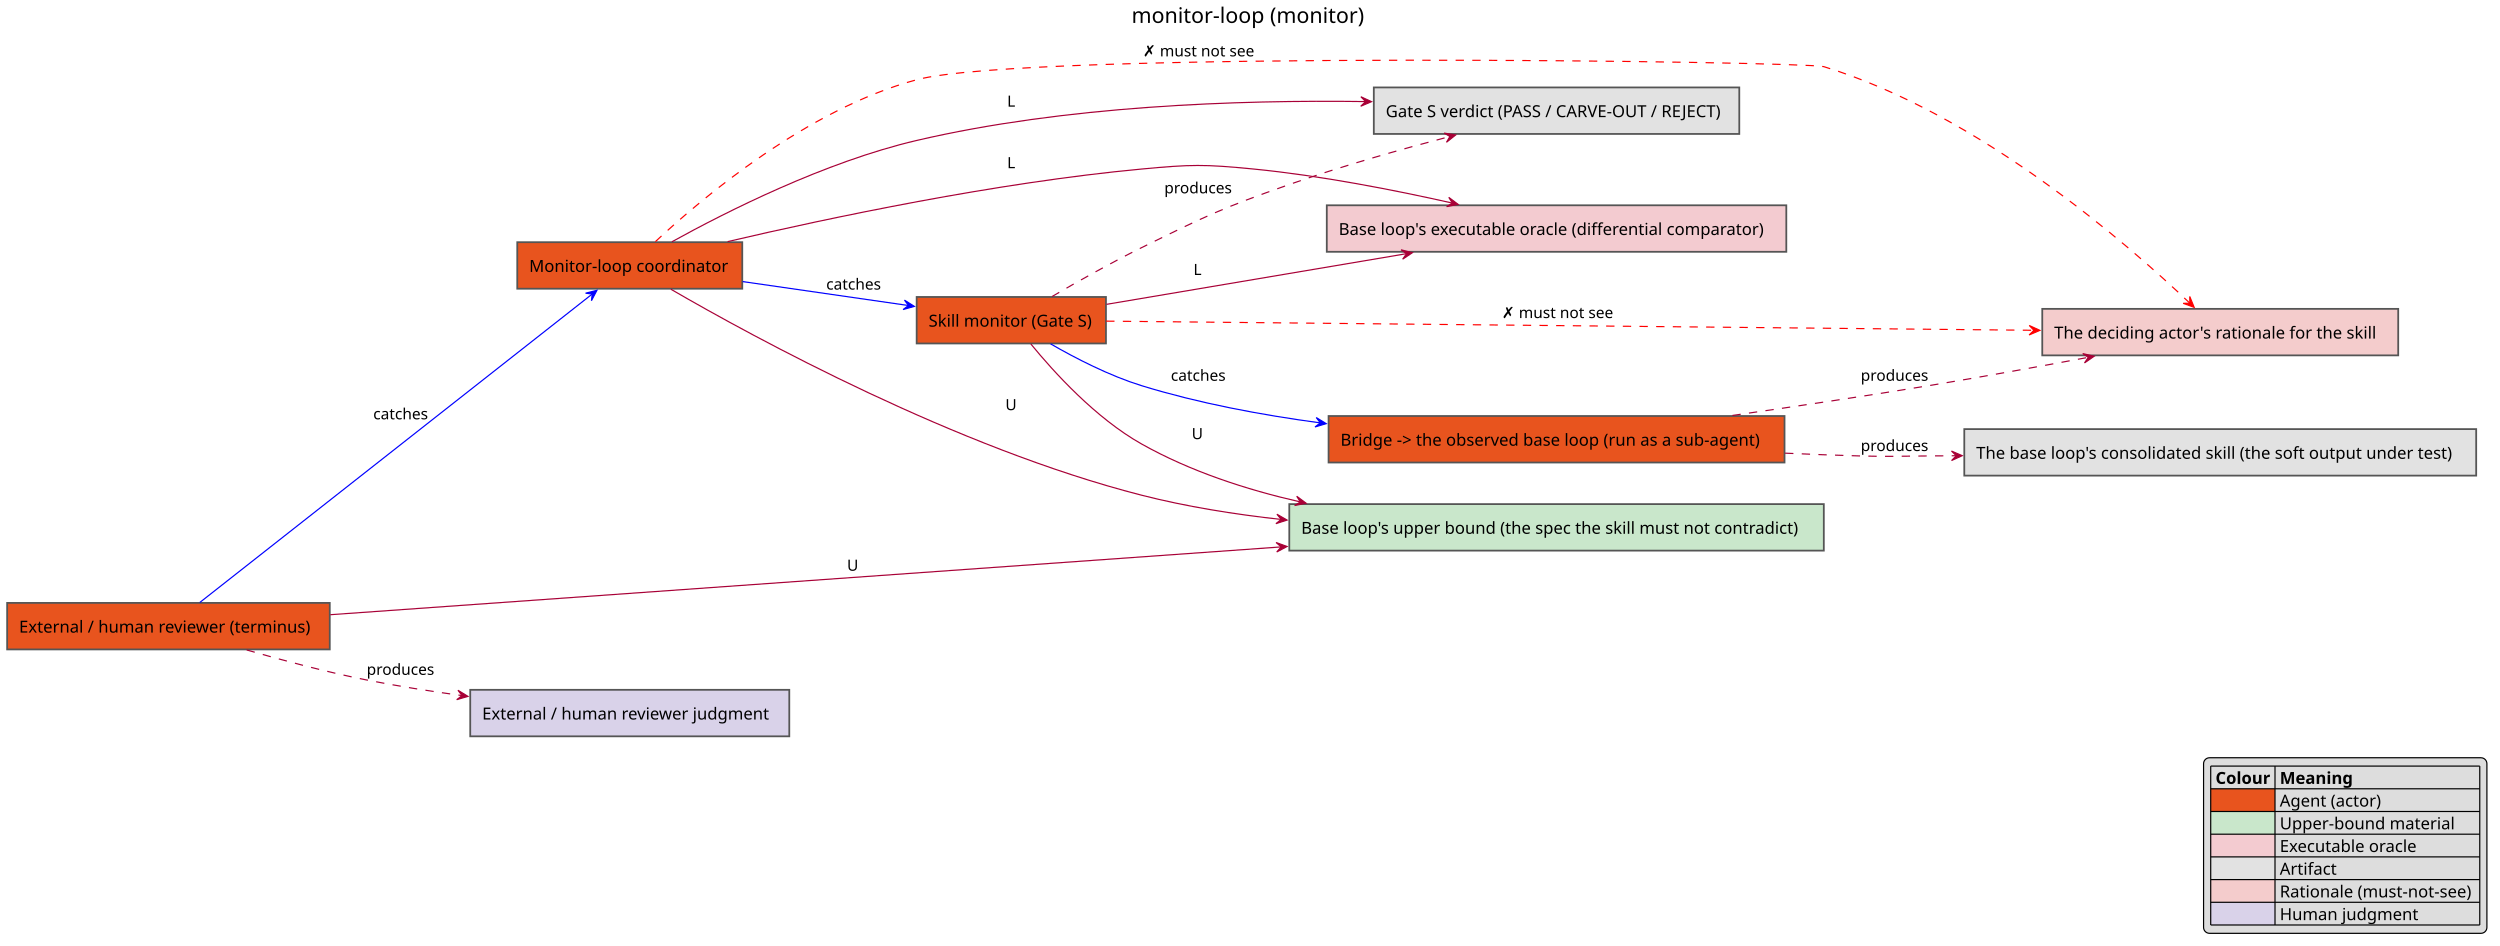
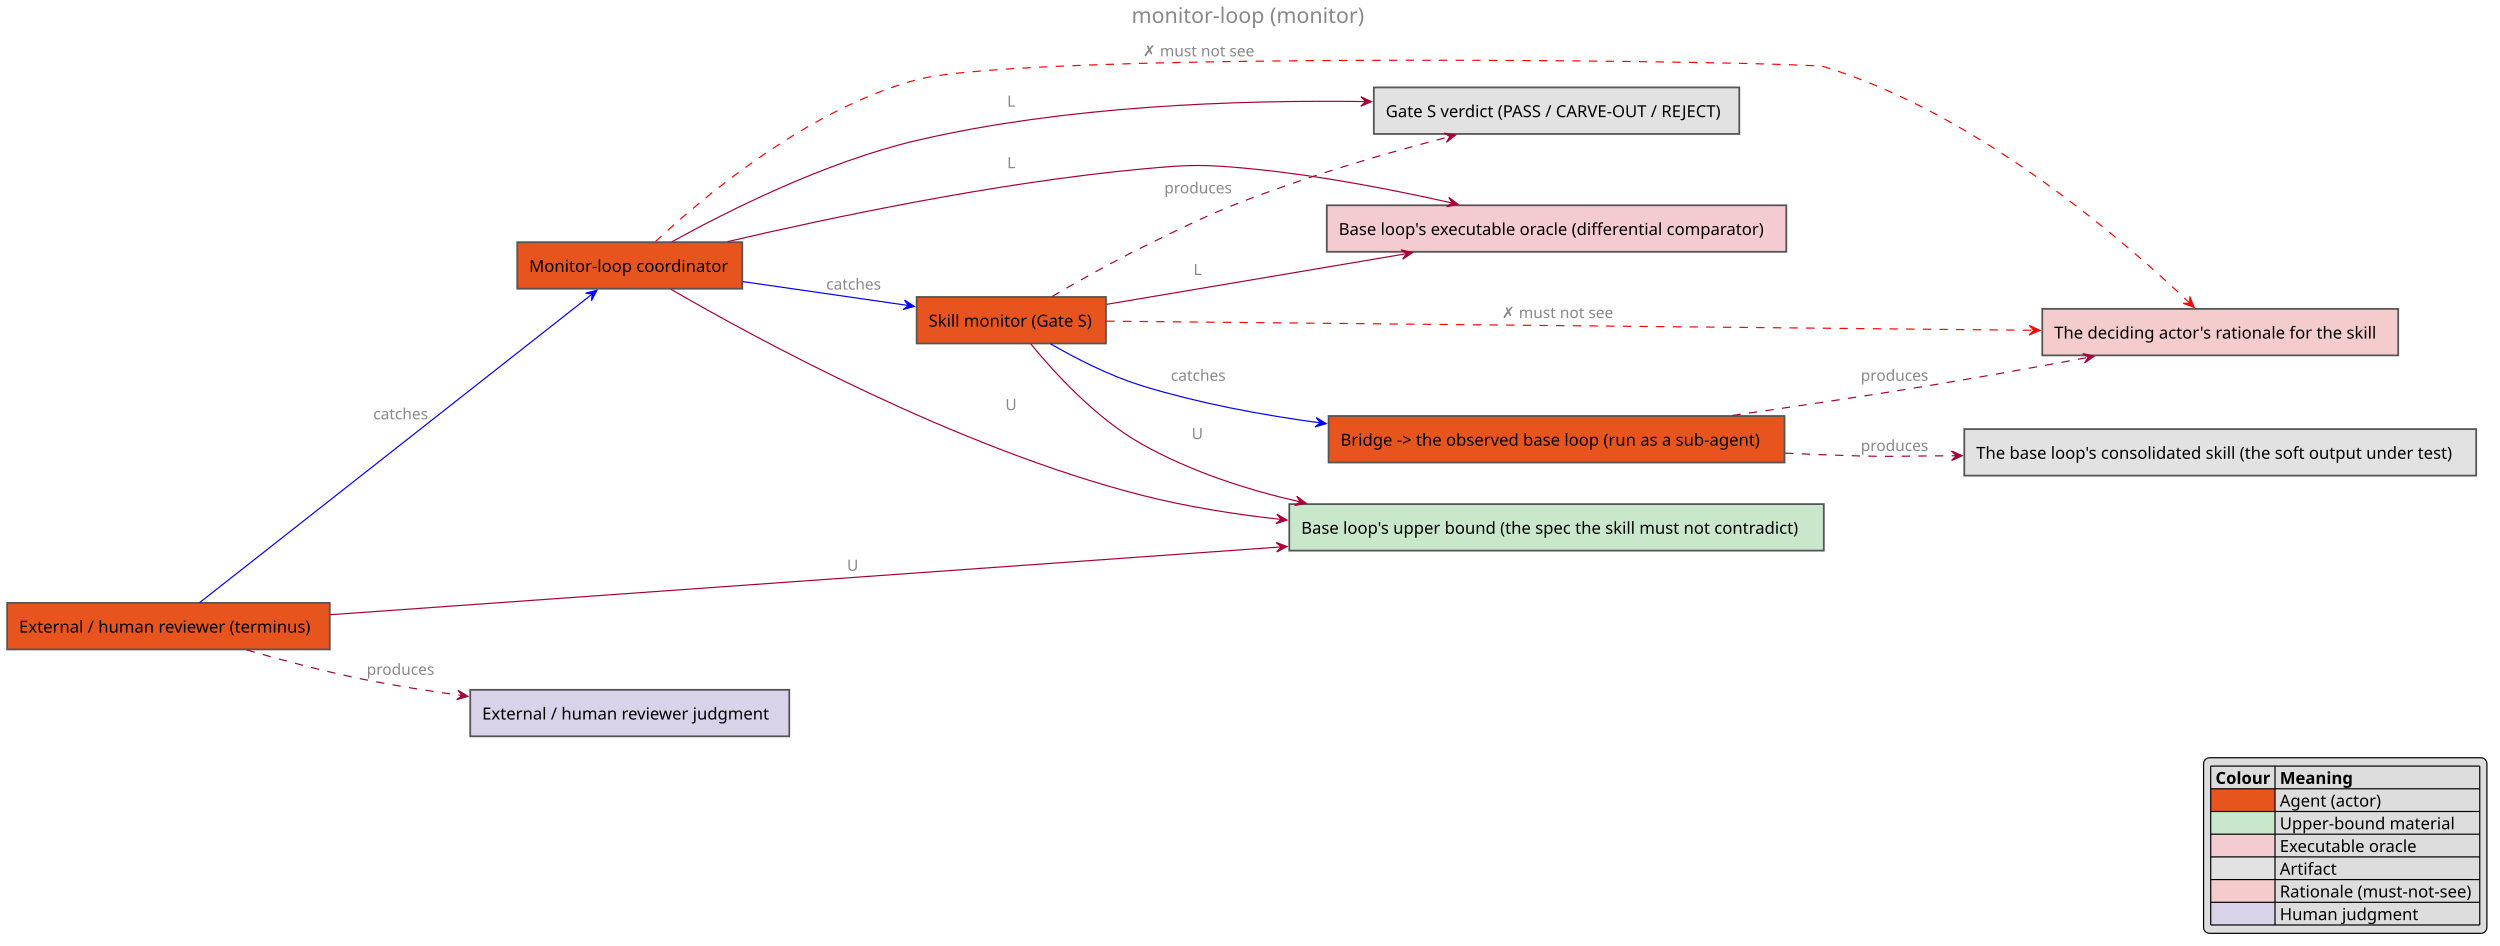
<svg xmlns="http://www.w3.org/2000/svg" contentScriptType="application/ecmascript" contentStyleType="text/css" height="794px" preserveAspectRatio="none" style="width:2100px;height:794px;" version="1.1" viewBox="0 0 2100 794" width="2100px" zoomAndPan="magnify">
  <defs />
  <g>
-     <text fill="#000000" font-family="sans-serif" font-size="18" lengthAdjust="spacingAndGlyphs" textLength="197" x="950.5" y="19.242">monitor-loop (monitor)</text>
+     <text fill="#888888" font-family="sans-serif" font-size="18" lengthAdjust="spacingAndGlyphs" textLength="197" x="950.5" y="19.242">monitor-loop (monitor)</text>
    <rect fill="#E8541E" height="39.068" style="stroke: #555555; stroke-width: 1.5;" width="189" x="434.5" y="203.446" />
    <text fill="#000000" font-family="sans-serif" font-size="14" lengthAdjust="spacingAndGlyphs" textLength="169" x="444.5" y="228.412">Monitor-loop coordinator</text>
    <rect fill="#E8541E" height="39.068" style="stroke: #555555; stroke-width: 1.5;" width="159" x="770" y="249.446" />
    <text fill="#000000" font-family="sans-serif" font-size="14" lengthAdjust="spacingAndGlyphs" textLength="139" x="780" y="274.412">Skill monitor (Gate S)</text>
    <rect fill="#E8541E" height="39.068" style="stroke: #555555; stroke-width: 1.5;" width="383" x="1116" y="349.446" />
    <text fill="#000000" font-family="sans-serif" font-size="14" lengthAdjust="spacingAndGlyphs" textLength="363" x="1126" y="374.412">Bridge -&gt; the observed base loop (run as a sub-agent)</text>
    <rect fill="#E8541E" height="39.068" style="stroke: #555555; stroke-width: 1.5;" width="271" x="6" y="506.446" />
    <text fill="#000000" font-family="sans-serif" font-size="14" lengthAdjust="spacingAndGlyphs" textLength="251" x="16" y="531.412">External / human reviewer (terminus)</text>
    <rect fill="#C9E7CB" height="39.068" style="stroke: #555555; stroke-width: 1.5;" width="449" x="1083" y="423.446" />
    <text fill="#000000" font-family="sans-serif" font-size="14" lengthAdjust="spacingAndGlyphs" textLength="429" x="1093" y="448.412">Base loop's upper bound (the spec the skill must not contradict)</text>
    <rect fill="#F3CBD0" height="39.068" style="stroke: #555555; stroke-width: 1.5;" width="386" x="1114.5" y="172.446" />
    <text fill="#000000" font-family="sans-serif" font-size="14" lengthAdjust="spacingAndGlyphs" textLength="366" x="1124.5" y="197.412">Base loop's executable oracle (differential comparator)</text>
    <rect fill="#E2E2E2" height="39.068" style="stroke: #555555; stroke-width: 1.5;" width="430" x="1650" y="360.446" />
    <text fill="#000000" font-family="sans-serif" font-size="14" lengthAdjust="spacingAndGlyphs" textLength="410" x="1660" y="385.412">The base loop's consolidated skill (the soft output under test)</text>
    <rect fill="#F4CCCC" height="39.068" style="stroke: #555555; stroke-width: 1.5;" width="299" x="1715.5" y="259.446" />
    <text fill="#000000" font-family="sans-serif" font-size="14" lengthAdjust="spacingAndGlyphs" textLength="279" x="1725.5" y="284.412">The deciding actor's rationale for the skill</text>
    <rect fill="#E2E2E2" height="39.068" style="stroke: #555555; stroke-width: 1.5;" width="307" x="1154" y="73.446" />
    <text fill="#000000" font-family="sans-serif" font-size="14" lengthAdjust="spacingAndGlyphs" textLength="287" x="1164" y="98.412">Gate S verdict (PASS / CARVE-OUT / REJECT)</text>
    <rect fill="#D9D2E9" height="39.068" style="stroke: #555555; stroke-width: 1.5;" width="268" x="395" y="579.446" />
    <text fill="#000000" font-family="sans-serif" font-size="14" lengthAdjust="spacingAndGlyphs" textLength="248" x="405" y="604.412">External / human reviewer judgment</text>
    <path d="M563.55,242.976 C633.97,283.806 803.51,376.256 959,415.986 C996.43,425.546 1036.79,432.016 1076.31,436.346 " fill="none" id="A_coordinator-&gt;S_base_u" style="stroke: #A80036; stroke-width: 1.0;" />
    <polygon fill="#A80036" points="1081.14,436.856,1072.613,431.927,1076.168,436.327,1071.767,439.882,1081.14,436.856" style="stroke: #A80036; stroke-width: 1.0;" />
-     <text fill="#000000" font-family="sans-serif" font-size="13" lengthAdjust="spacingAndGlyphs" textLength="10" x="844.5" y="344.533">U</text>
+     <text fill="#888888" font-family="sans-serif" font-size="13" lengthAdjust="spacingAndGlyphs" textLength="10" x="844.5" y="344.533">U</text>
    <path d="M611.2,202.956 C697,182.906 836.56,153.436 959,141.986 C1000.6,138.086 1011.42,137.916 1053,141.986 C1109.19,147.476 1171.41,159.646 1220.14,170.616 " fill="none" id="A_coordinator-&gt;S_base_l" style="stroke: #A80036; stroke-width: 1.0;" />
    <polygon fill="#A80036" points="1224.85,171.676,1216.968,165.77,1219.976,170.561,1215.185,173.568,1224.85,171.676" style="stroke: #A80036; stroke-width: 1.0;" />
-     <text fill="#000000" font-family="sans-serif" font-size="13" lengthAdjust="spacingAndGlyphs" textLength="7" x="846" y="141.293">L</text>
+     <text fill="#888888" font-family="sans-serif" font-size="13" lengthAdjust="spacingAndGlyphs" textLength="7" x="846" y="141.293">L</text>
    <path d="M564.38,203.106 C609.76,178.026 692.94,135.986 770,117.986 C894.41,88.916 1039.34,83.806 1147.18,85.326 " fill="none" id="A_coordinator-&gt;S_gate_s_verdict" style="stroke: #A80036; stroke-width: 1.0;" />
    <polygon fill="#A80036" points="1152.07,85.406,1143.14,81.252,1147.071,85.32,1143.003,89.251,1152.07,85.406" style="stroke: #A80036; stroke-width: 1.0;" />
-     <text fill="#000000" font-family="sans-serif" font-size="13" lengthAdjust="spacingAndGlyphs" textLength="7" x="846" y="89.603">L</text>
+     <text fill="#888888" font-family="sans-serif" font-size="13" lengthAdjust="spacingAndGlyphs" textLength="7" x="846" y="89.603">L</text>
    <path d="M865.92,288.946 C885.18,312.516 920.33,351.246 959,372.986 C999.56,395.786 1046.47,411.226 1092.44,421.656 " fill="none" id="A_monitor-&gt;S_base_u" style="stroke: #A80036; stroke-width: 1.0;" />
    <polygon fill="#A80036" points="1097.15,422.706,1089.236,416.844,1092.27,421.618,1087.495,424.652,1097.15,422.706" style="stroke: #A80036; stroke-width: 1.0;" />
-     <text fill="#000000" font-family="sans-serif" font-size="13" lengthAdjust="spacingAndGlyphs" textLength="10" x="1001" y="368.883">U</text>
+     <text fill="#888888" font-family="sans-serif" font-size="13" lengthAdjust="spacingAndGlyphs" textLength="10" x="1001" y="368.883">U</text>
    <path d="M929.41,255.656 C998.85,243.936 1101.14,226.656 1181.67,213.056 " fill="none" id="A_monitor-&gt;S_base_l" style="stroke: #A80036; stroke-width: 1.0;" />
    <polygon fill="#A80036" points="1186.43,212.256,1176.884,209.83,1181.502,213.099,1178.233,217.716,1186.43,212.256" style="stroke: #A80036; stroke-width: 1.0;" />
-     <text fill="#000000" font-family="sans-serif" font-size="13" lengthAdjust="spacingAndGlyphs" textLength="7" x="1002.5" y="230.993">L</text>
+     <text fill="#888888" font-family="sans-serif" font-size="13" lengthAdjust="spacingAndGlyphs" textLength="7" x="1002.5" y="230.993">L</text>
    <path d="M883.72,249.066 C904.94,236.656 933.22,220.696 959,207.986 C1012.76,181.476 1026.44,174.816 1083,154.986 C1126.91,139.586 1176.73,125.456 1218.16,114.586 " fill="none" id="A_monitor-&gt;S_gate_s_verdict" style="stroke: #A80036; stroke-width: 1.0; stroke-dasharray: 7.0,7.0;" />
    <polygon fill="#A80036" points="1222.75,113.386,1213.034,111.775,1217.91,114.642,1215.044,119.519,1222.75,113.386" style="stroke: #A80036; stroke-width: 1.0;" />
-     <text fill="#000000" font-family="sans-serif" font-size="13" lengthAdjust="spacingAndGlyphs" textLength="56" x="978" y="162.403">produces</text>
+     <text fill="#888888" font-family="sans-serif" font-size="13" lengthAdjust="spacingAndGlyphs" textLength="56" x="978" y="162.403">produces</text>
    <path d="M1499.47,380.656 C1520.56,381.616 1541.73,382.426 1562,382.986 C1587.77,383.696 1594.22,383.136 1620,382.986 C1627.76,382.936 1635.67,382.876 1643.65,382.816 " fill="none" id="A_sub_base-&gt;S_skill_under_test" style="stroke: #A80036; stroke-width: 1.0; stroke-dasharray: 7.0,7.0;" />
    <polygon fill="#A80036" points="1648.26,382.776,1639.226,378.853,1643.26,382.819,1639.295,386.853,1648.26,382.776" style="stroke: #A80036; stroke-width: 1.0;" />
-     <text fill="#000000" font-family="sans-serif" font-size="13" lengthAdjust="spacingAndGlyphs" textLength="56" x="1563" y="378.883">produces</text>
+     <text fill="#888888" font-family="sans-serif" font-size="13" lengthAdjust="spacingAndGlyphs" textLength="56" x="1563" y="378.883">produces</text>
    <path d="M1455.26,348.976 C1507.35,341.566 1566.35,332.796 1620,323.986 C1664.06,316.736 1712.44,307.986 1754.42,300.126 " fill="none" id="A_sub_base-&gt;S_producer_rationale" style="stroke: #A80036; stroke-width: 1.0; stroke-dasharray: 7.0,7.0;" />
    <polygon fill="#A80036" points="1759.08,299.256,1749.494,296.996,1754.167,300.184,1750.979,304.857,1759.08,299.256" style="stroke: #A80036; stroke-width: 1.0;" />
-     <text fill="#000000" font-family="sans-serif" font-size="13" lengthAdjust="spacingAndGlyphs" textLength="56" x="1563" y="319.883">produces</text>
+     <text fill="#888888" font-family="sans-serif" font-size="13" lengthAdjust="spacingAndGlyphs" textLength="56" x="1563" y="319.883">produces</text>
    <path d="M277.45,516.356 C473,502.416 837.81,476.406 1076.36,459.396 " fill="none" id="A_human_reviewer-&gt;S_base_u" style="stroke: #A80036; stroke-width: 1.0;" />
    <polygon fill="#A80036" points="1081.16,459.046,1071.898,455.697,1076.173,459.402,1072.468,463.677,1081.16,459.046" style="stroke: #A80036; stroke-width: 1.0;" />
-     <text fill="#000000" font-family="sans-serif" font-size="13" lengthAdjust="spacingAndGlyphs" textLength="10" x="711.5" y="479.423">U</text>
+     <text fill="#888888" font-family="sans-serif" font-size="13" lengthAdjust="spacingAndGlyphs" textLength="10" x="711.5" y="479.423">U</text>
    <path d="M207.24,545.966 C237.34,554.666 273.75,564.366 307,570.986 C333.18,576.196 361.31,580.636 388.44,584.336 " fill="none" id="A_human_reviewer-&gt;S_human_review" style="stroke: #A80036; stroke-width: 1.0; stroke-dasharray: 7.0,7.0;" />
    <polygon fill="#A80036" points="393.08,584.956,384.684,579.808,388.123,584.299,383.632,587.738,393.08,584.956" style="stroke: #A80036; stroke-width: 1.0;" />
-     <text fill="#000000" font-family="sans-serif" font-size="13" lengthAdjust="spacingAndGlyphs" textLength="56" x="308" y="566.883">produces</text>
+     <text fill="#888888" font-family="sans-serif" font-size="13" lengthAdjust="spacingAndGlyphs" textLength="56" x="308" y="566.883">produces</text>
    <path d="M550.52,202.966 C589.39,166.706 678.09,91.646 770,66.986 C862.1,42.266 1517.69,51.626 1532,55.986 C1662.56,95.756 1788.36,205.926 1839.74,254.936 " fill="none" id="A_coordinator-&gt;S_producer_rationale" style="stroke: #FF0000; stroke-width: 1.0; stroke-dasharray: 7.0,7.0;" />
    <polygon fill="#FF0000" points="1843.09,258.156,1839.388,249.029,1839.491,254.685,1833.835,254.788,1843.09,258.156" style="stroke: #FF0000; stroke-width: 1.0;" />
-     <text fill="#000000" font-family="sans-serif" font-size="13" lengthAdjust="spacingAndGlyphs" textLength="92" x="960" y="47.363">✗ must not see</text>
+     <text fill="#888888" font-family="sans-serif" font-size="13" lengthAdjust="spacingAndGlyphs" textLength="92" x="960" y="47.363">✗ must not see</text>
    <path d="M929.18,269.756 C1096.25,271.406 1489.02,275.286 1708.57,277.446 " fill="none" id="A_monitor-&gt;S_producer_rationale" style="stroke: #FF0000; stroke-width: 1.0; stroke-dasharray: 7.0,7.0;" />
    <polygon fill="#FF0000" points="1713.5,277.496,1704.546,273.393,1708.5,277.439,1704.455,281.393,1713.5,277.496" style="stroke: #FF0000; stroke-width: 1.0;" />
-     <text fill="#000000" font-family="sans-serif" font-size="13" lengthAdjust="spacingAndGlyphs" textLength="92" x="1261.5" y="267.183">✗ must not see</text>
+     <text fill="#888888" font-family="sans-serif" font-size="13" lengthAdjust="spacingAndGlyphs" textLength="92" x="1261.5" y="267.183">✗ must not see</text>
    <path d="M882.51,288.866 C903.5,300.966 931.96,315.646 959,323.986 C1006.67,338.676 1059.45,348.566 1109.18,355.236 " fill="none" id="A_monitor-&gt;A_sub_base" style="stroke: #0000FF; stroke-width: 1.0;" />
    <polygon fill="#0000FF" points="1114.04,355.876,1105.644,350.728,1109.083,355.219,1104.592,358.658,1114.04,355.876" style="stroke: #0000FF; stroke-width: 1.0;" />
-     <text fill="#000000" font-family="sans-serif" font-size="13" lengthAdjust="spacingAndGlyphs" textLength="45" x="983.5" y="319.883">catches</text>
+     <text fill="#888888" font-family="sans-serif" font-size="13" lengthAdjust="spacingAndGlyphs" textLength="45" x="983.5" y="319.883">catches</text>
    <path d="M623.84,236.536 C668,242.916 720.28,250.466 763.29,256.676 " fill="none" id="A_coordinator-&gt;A_monitor" style="stroke: #0000FF; stroke-width: 1.0;" />
    <polygon fill="#0000FF" points="768.07,257.366,759.747,252.1,763.123,256.639,758.584,260.015,768.07,257.366" style="stroke: #0000FF; stroke-width: 1.0;" />
-     <text fill="#000000" font-family="sans-serif" font-size="13" lengthAdjust="spacingAndGlyphs" textLength="45" x="694" y="243.263">catches</text>
+     <text fill="#888888" font-family="sans-serif" font-size="13" lengthAdjust="spacingAndGlyphs" textLength="45" x="694" y="243.263">catches</text>
    <path d="M167.79,506.106 C236.14,452.376 424.33,304.466 497.93,246.616 " fill="none" id="A_human_reviewer-&gt;A_coordinator" style="stroke: #0000FF; stroke-width: 1.0;" />
    <polygon fill="#0000FF" points="501.42,243.876,491.872,246.289,497.488,246.964,496.813,252.581,501.42,243.876" style="stroke: #0000FF; stroke-width: 1.0;" />
-     <text fill="#000000" font-family="sans-serif" font-size="13" lengthAdjust="spacingAndGlyphs" textLength="45" x="313.5" y="352.233">catches</text>
+     <text fill="#888888" font-family="sans-serif" font-size="13" lengthAdjust="spacingAndGlyphs" textLength="45" x="313.5" y="352.233">catches</text>
    <rect fill="#DDDDDD" height="147.475" rx="5" ry="5" style="stroke: #000000; stroke-width: 1.0;" width="238" x="1851" y="636.516" />
    <text fill="#000000" font-family="sans-serif" font-size="14" font-weight="bold" lengthAdjust="spacingAndGlyphs" textLength="46" x="1861" y="658.482">Colour</text>
    <text fill="#000000" font-family="sans-serif" font-size="14" font-weight="bold" lengthAdjust="spacingAndGlyphs" textLength="60" x="1915" y="658.482">Meaning</text>
    <rect fill="#E8541E" height="19.068" style="stroke: none; stroke-width: 1.0;" width="54" x="1857" y="662.584" />
    <text fill="#000000" font-family="sans-serif" font-size="14" lengthAdjust="spacingAndGlyphs" textLength="0" x="1861" y="677.55" />
    <text fill="#000000" font-family="sans-serif" font-size="14" lengthAdjust="spacingAndGlyphs" textLength="86" x="1915" y="677.55">Agent (actor)</text>
    <rect fill="#C9E7CB" height="19.068" style="stroke: none; stroke-width: 1.0;" width="54" x="1857" y="681.652" />
    <text fill="#000000" font-family="sans-serif" font-size="14" lengthAdjust="spacingAndGlyphs" textLength="0" x="1861" y="696.618" />
    <text fill="#000000" font-family="sans-serif" font-size="14" lengthAdjust="spacingAndGlyphs" textLength="151" x="1915" y="696.618">Upper-bound material</text>
    <rect fill="#F3CBD0" height="19.068" style="stroke: none; stroke-width: 1.0;" width="54" x="1857" y="700.72" />
    <text fill="#000000" font-family="sans-serif" font-size="14" lengthAdjust="spacingAndGlyphs" textLength="0" x="1861" y="715.686" />
    <text fill="#000000" font-family="sans-serif" font-size="14" lengthAdjust="spacingAndGlyphs" textLength="118" x="1915" y="715.686">Executable oracle</text>
    <rect fill="#E2E2E2" height="19.068" style="stroke: none; stroke-width: 1.0;" width="54" x="1857" y="719.788" />
    <text fill="#000000" font-family="sans-serif" font-size="14" lengthAdjust="spacingAndGlyphs" textLength="0" x="1861" y="734.753" />
    <text fill="#000000" font-family="sans-serif" font-size="14" lengthAdjust="spacingAndGlyphs" textLength="49" x="1915" y="734.753">Artifact</text>
    <rect fill="#F4CCCC" height="19.068" style="stroke: none; stroke-width: 1.0;" width="54" x="1857" y="738.855" />
    <text fill="#000000" font-family="sans-serif" font-size="14" lengthAdjust="spacingAndGlyphs" textLength="0" x="1861" y="753.821" />
    <text fill="#000000" font-family="sans-serif" font-size="14" lengthAdjust="spacingAndGlyphs" textLength="164" x="1915" y="753.821">Rationale (must-not-see)</text>
    <rect fill="#D9D2E9" height="19.068" style="stroke: none; stroke-width: 1.0;" width="54" x="1857" y="757.923" />
    <text fill="#000000" font-family="sans-serif" font-size="14" lengthAdjust="spacingAndGlyphs" textLength="0" x="1861" y="772.889" />
    <text fill="#000000" font-family="sans-serif" font-size="14" lengthAdjust="spacingAndGlyphs" textLength="119" x="1915" y="772.889">Human judgment</text>
    <line style="stroke: #000000; stroke-width: 1.0;" x1="1857" x2="2083" y1="643.516" y2="643.516" />
    <line style="stroke: #000000; stroke-width: 1.0;" x1="1857" x2="2083" y1="662.584" y2="662.584" />
    <line style="stroke: #000000; stroke-width: 1.0;" x1="1857" x2="2083" y1="681.652" y2="681.652" />
    <line style="stroke: #000000; stroke-width: 1.0;" x1="1857" x2="2083" y1="700.72" y2="700.72" />
    <line style="stroke: #000000; stroke-width: 1.0;" x1="1857" x2="2083" y1="719.788" y2="719.788" />
    <line style="stroke: #000000; stroke-width: 1.0;" x1="1857" x2="2083" y1="738.855" y2="738.855" />
    <line style="stroke: #000000; stroke-width: 1.0;" x1="1857" x2="2083" y1="757.923" y2="757.923" />
    <line style="stroke: #000000; stroke-width: 1.0;" x1="1857" x2="2083" y1="776.991" y2="776.991" />
    <line style="stroke: #000000; stroke-width: 1.0;" x1="1857" x2="1857" y1="643.516" y2="776.991" />
    <line style="stroke: #000000; stroke-width: 1.0;" x1="1911" x2="1911" y1="643.516" y2="776.991" />
    <line style="stroke: #000000; stroke-width: 1.0;" x1="2083" x2="2083" y1="643.516" y2="776.991" />
  </g>
</svg>
